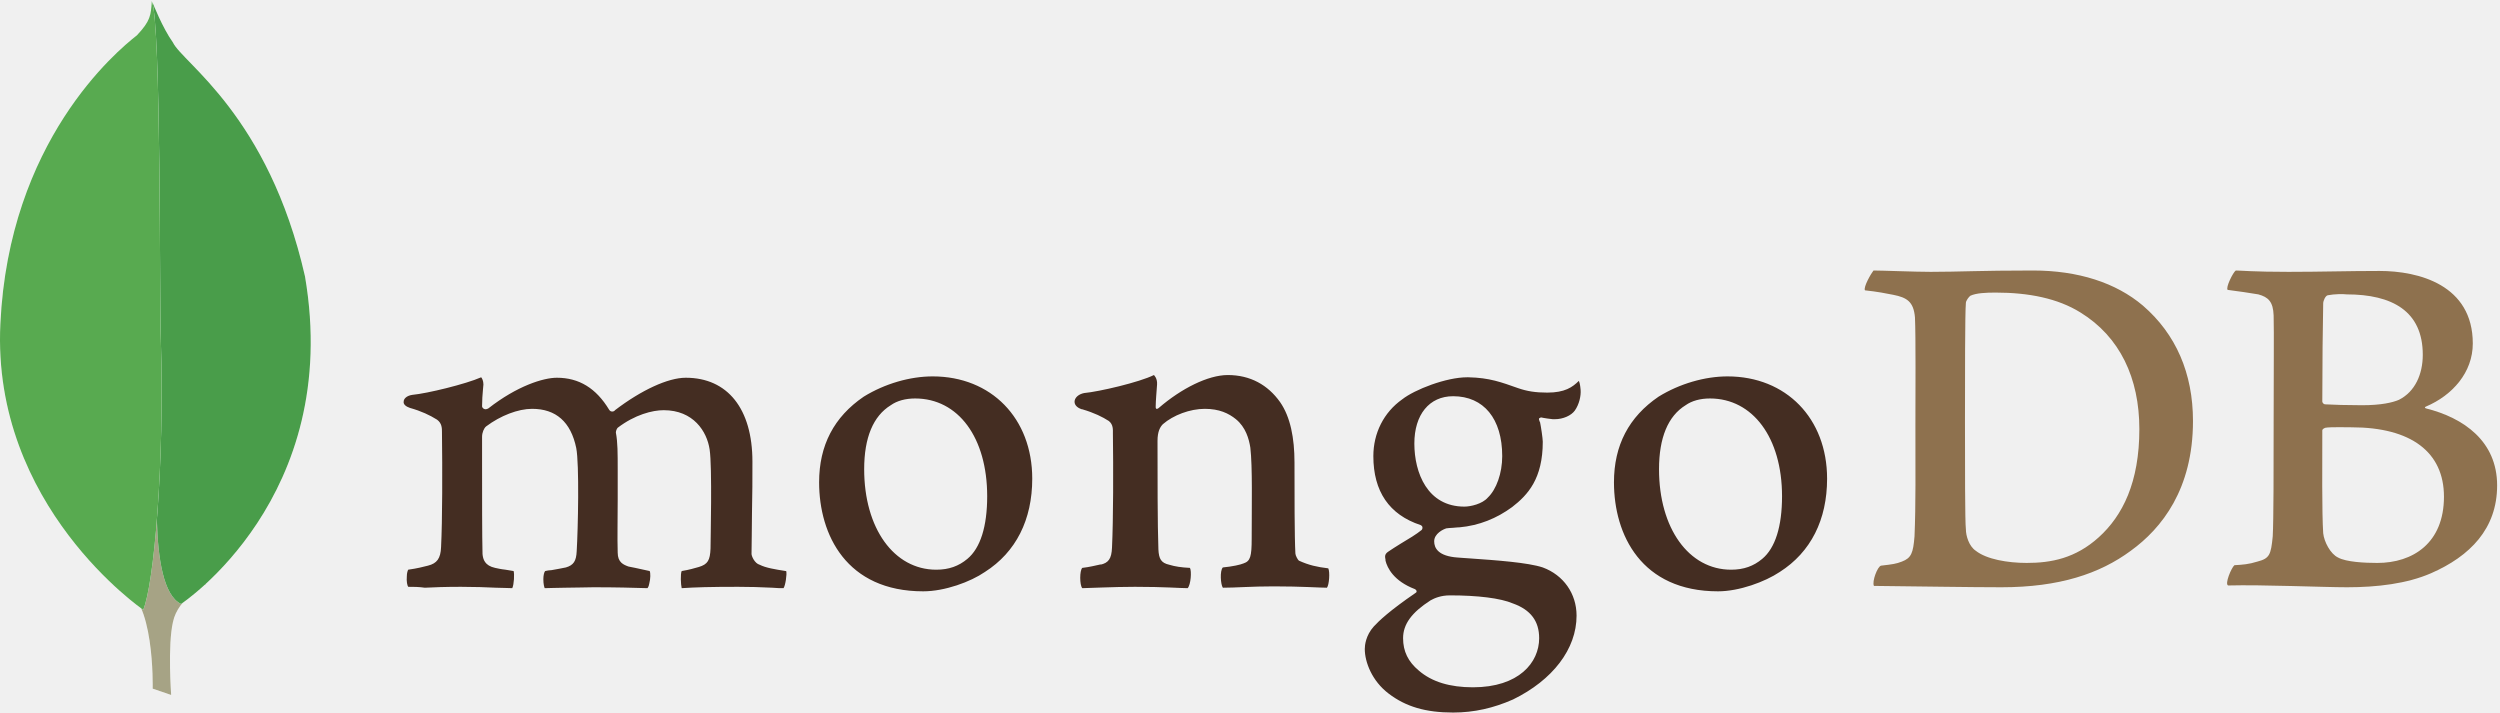
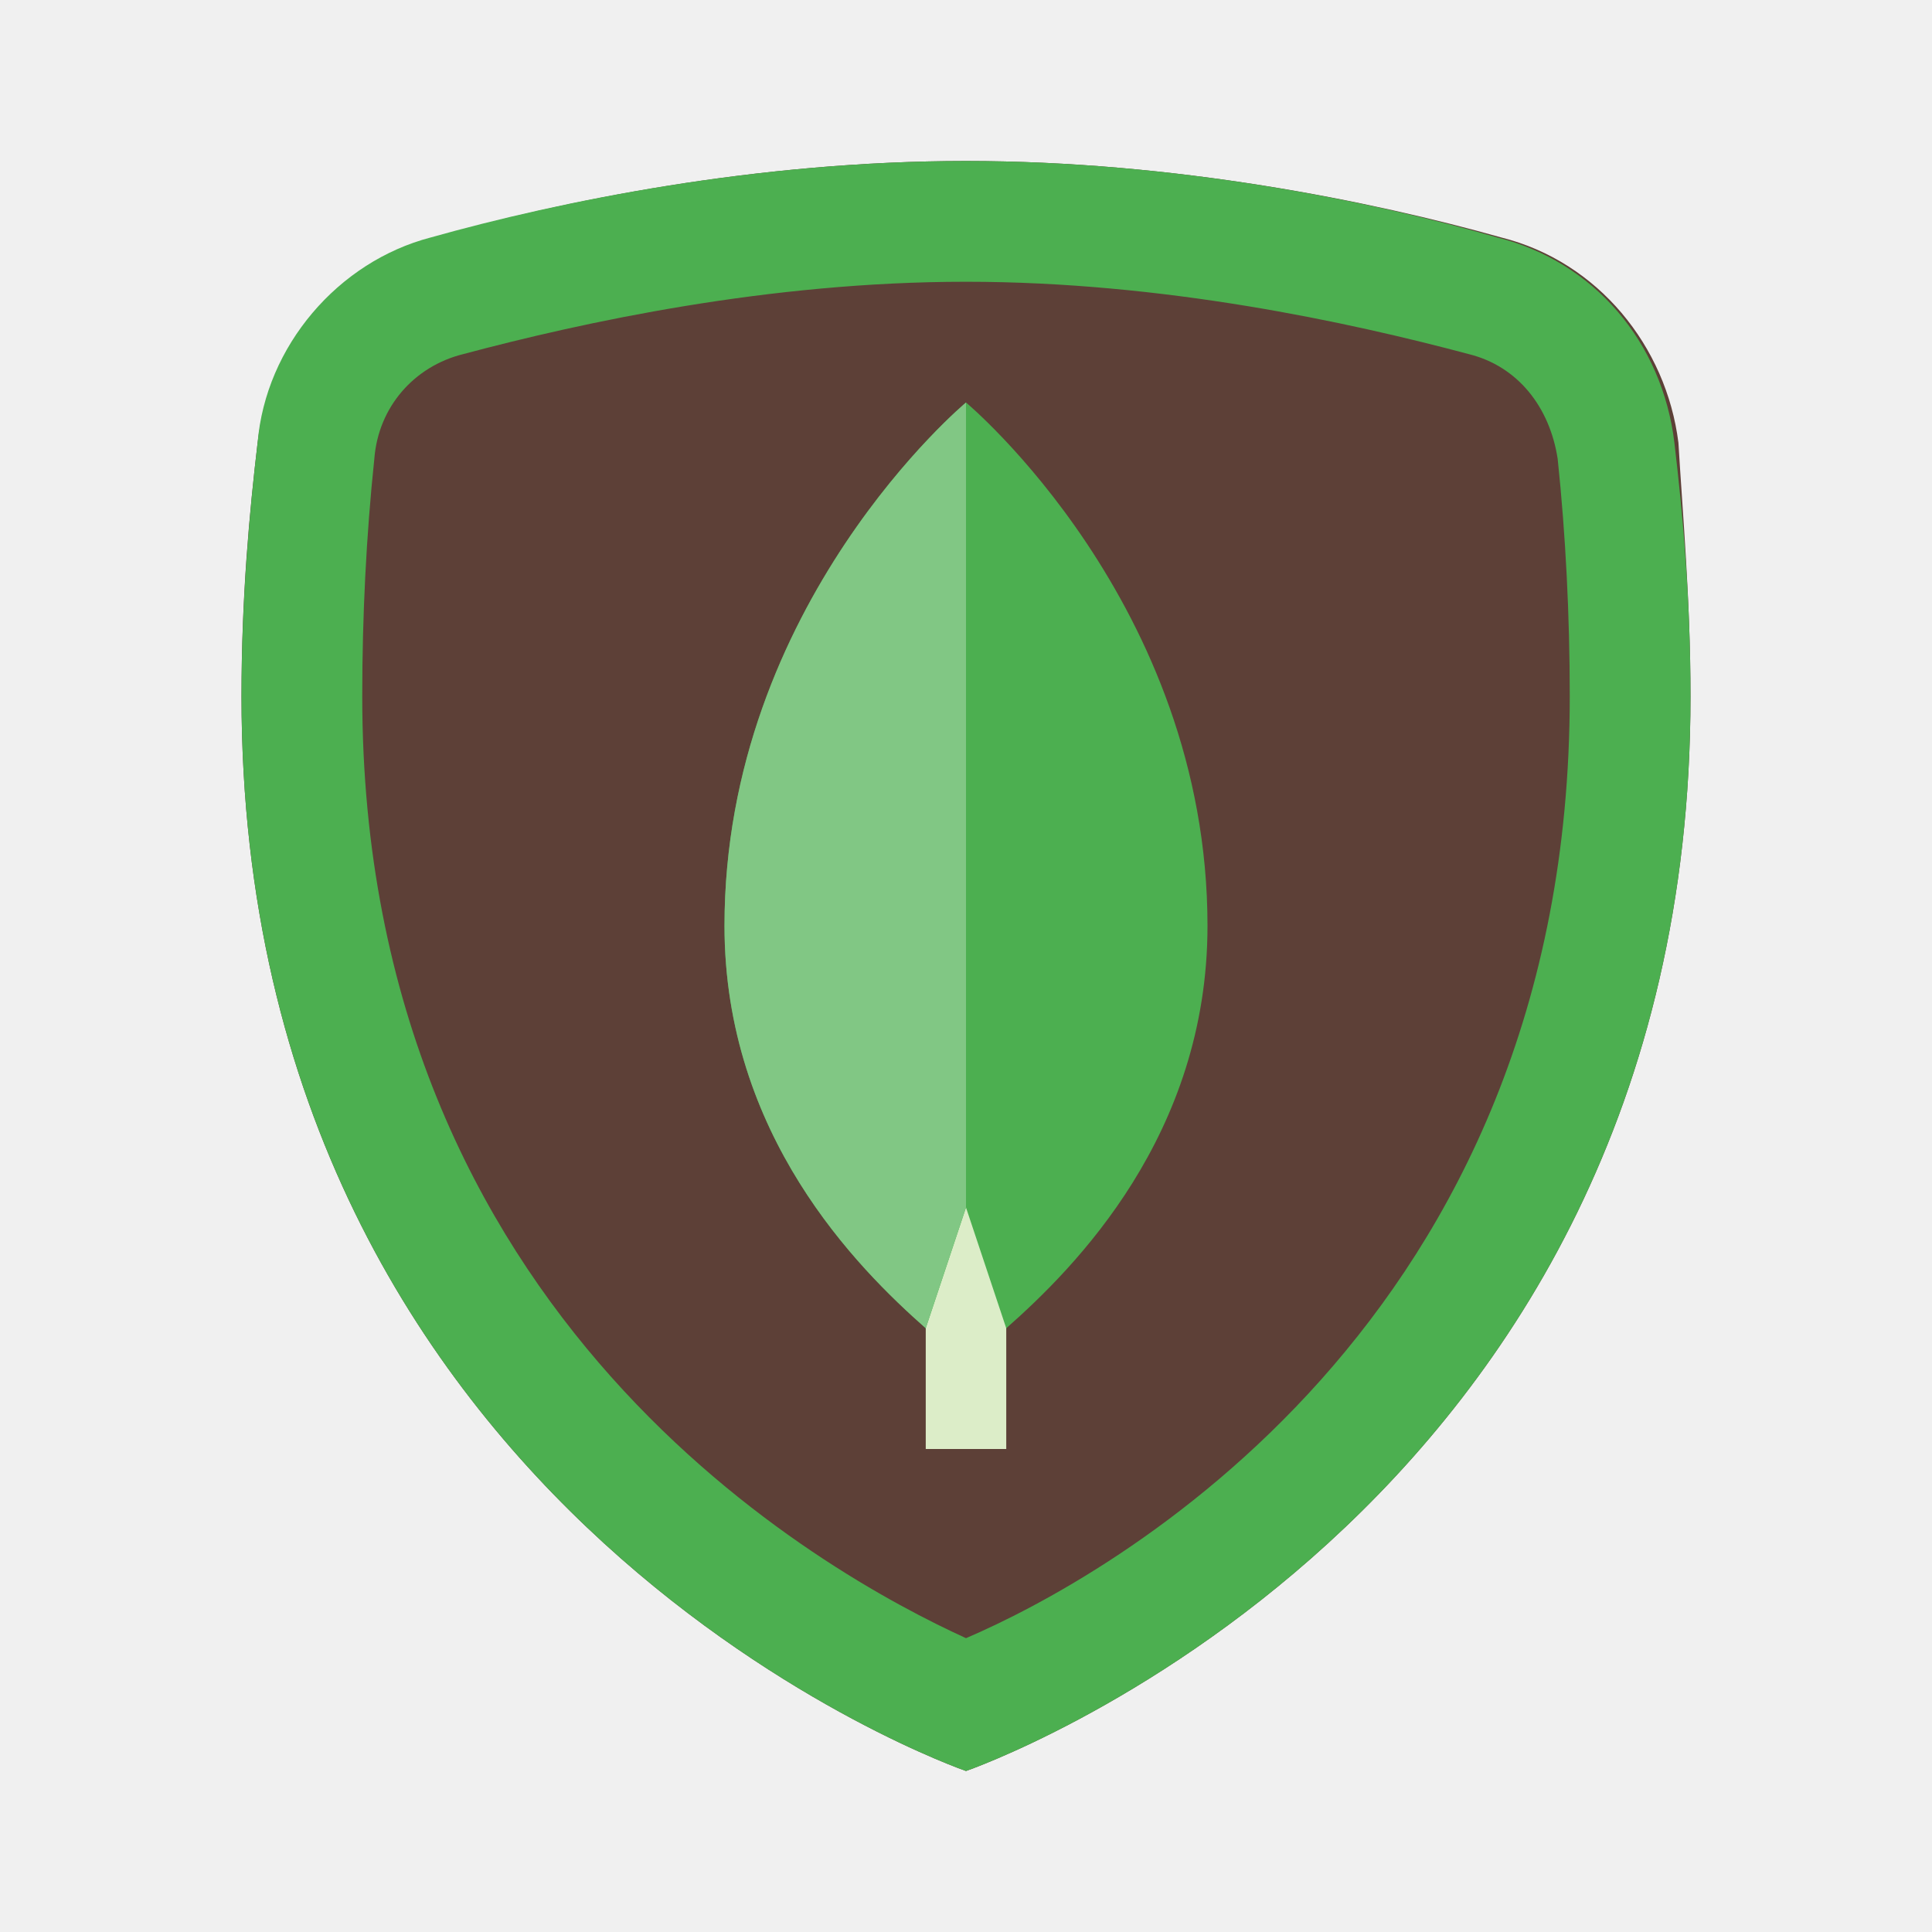
- <svg xmlns="http://www.w3.org/2000/svg" width="2500" height="713" viewBox="0 0 512 146">
-   <g fill="none" fill-rule="evenodd">
-     <path d="M476.713 60.463c-.46.092-.922 1.107-.922 1.66-.092 3.692-.184 13.474-.184 20.118 0 .185.276.554.553.554 1.384.092 4.706.184 7.567.184 3.968 0 6.275-.553 7.568-1.106 3.321-1.662 4.89-5.261 4.89-9.23 0-8.95-6.275-12.365-15.596-12.365-.646-.092-2.49-.092-3.876.185zm23.81 41.25c0-9.136-6.737-14.212-18.918-14.212-.554 0-4.43-.092-5.353.092-.277.093-.645.278-.645.555 0 6.551-.093 16.98.184 21.04.184 1.753 1.477 4.245 3.046 4.983 1.66.923 5.444 1.107 8.028 1.107 7.29 0 13.658-4.06 13.658-13.565zm-42.634-46.325c.922 0 3.69.276 10.796.276 6.737 0 12.089-.184 18.641-.184 8.028 0 19.102 2.86 19.102 14.857 0 5.906-4.153 10.613-9.597 12.92-.276.092-.276.276 0 .368 7.751 1.939 14.581 6.737 14.581 15.78 0 8.86-5.537 14.489-13.566 17.996-4.891 2.122-10.981 2.86-17.164 2.86-4.707 0-17.349-.553-24.362-.368-.738-.278.646-3.6 1.291-4.153 1.662-.093 2.953-.185 4.707-.739 2.492-.645 2.768-1.384 3.137-5.167.185-3.23.185-14.674.185-22.794 0-11.166.093-18.733 0-22.424-.092-2.86-1.107-3.784-3.137-4.338-1.57-.276-4.153-.646-6.276-.922-.462-.462 1.107-3.6 1.662-3.968zm-53.248 57.399c2.216 1.752 6.553 2.49 10.429 2.49 4.983 0 9.966-.921 14.765-5.26 4.891-4.428 8.305-11.257 8.305-22.146 0-10.429-3.968-18.919-12.089-23.901-4.614-2.862-10.52-4.06-17.349-4.06-2.03 0-3.968.092-5.167.645-.278.185-.923 1.015-.923 1.476-.185 1.846-.185 16.057-.185 24.363 0 8.582 0 20.579.185 21.963 0 1.385.645 3.507 2.03 4.43zm-20.948-57.4c1.754 0 8.49.277 11.72.277 5.815 0 9.967-.276 20.948-.276 9.228 0 16.98 2.491 22.517 7.197 6.736 5.814 10.244 13.843 10.244 23.624 0 13.935-6.368 21.964-12.736 26.578-6.366 4.706-14.672 7.474-26.484 7.474-6.275 0-17.072-.184-26.024-.277h-.092c-.461-.83.738-4.06 1.476-4.152 2.4-.277 3.046-.37 4.246-.83 1.937-.739 2.307-1.754 2.584-5.168.276-6.368.184-14.027.184-22.702 0-6.182.092-18.272-.093-22.148-.276-3.229-1.66-4.06-4.429-4.614-1.384-.276-3.23-.646-5.813-.922-.37-.647 1.291-3.507 1.752-4.06z" fill="#8E714E" />
-     <path d="M272.033 116.385c-2.307-.277-3.968-.645-5.998-1.568-.277-.185-.739-1.107-.739-1.477-.184-3.23-.184-12.458-.184-18.64 0-4.984-.83-9.321-2.953-12.366-2.492-3.508-6.09-5.537-10.705-5.537-4.06 0-9.505 2.768-14.027 6.644-.092.092-.83.739-.738-.277 0-1.015.185-3.045.277-4.43.093-1.292-.646-1.937-.646-1.937-2.953 1.476-11.258 3.414-14.304 3.69-2.214.463-2.768 2.585-.46 3.323h.092c2.49.738 4.152 1.569 5.443 2.4.923.738.831 1.753.831 2.584.092 6.92.092 17.533-.184 23.347-.092 2.307-.738 3.137-2.4 3.506l.185-.092c-1.292.277-2.307.553-3.876.738-.554.554-.554 3.507 0 4.153 1.015 0 6.367-.277 10.798-.277 6.09 0 9.228.277 10.796.277.646-.738.831-3.507.462-4.153-1.754-.092-3.046-.276-4.245-.646-1.661-.37-2.123-1.199-2.216-3.137-.183-4.892-.183-15.227-.183-22.24 0-1.938.553-2.861 1.106-3.415 2.123-1.845 5.538-3.137 8.583-3.137 2.953 0 4.89.923 6.367 2.123 2.03 1.66 2.676 4.06 2.953 5.813.461 3.968.277 11.812.277 18.641 0 3.691-.277 4.614-1.66 5.075-.647.277-2.308.647-4.246.83-.646.647-.461 3.508 0 4.154 2.676 0 5.814-.277 10.428-.277 5.721 0 9.413.277 10.89.277.46-.554.645-3.23.276-3.969zm25.562-35.25c-4.89 0-7.936 3.783-7.936 9.688 0 5.999 2.676 12.92 10.243 12.92 1.292 0 3.692-.554 4.798-1.846 1.754-1.66 2.954-4.983 2.954-8.49 0-7.659-3.784-12.273-10.059-12.273zm-.646 40.787c-1.845 0-3.138.554-3.968 1.016-3.876 2.49-5.629 4.89-5.629 7.752 0 2.675 1.015 4.797 3.23 6.643 2.676 2.307 6.367 3.415 11.073 3.415 9.413 0 13.566-5.076 13.566-10.058 0-3.508-1.754-5.815-5.352-7.106-2.584-1.108-7.29-1.662-12.92-1.662zm.646 23.994c-5.629 0-9.69-1.2-13.196-3.876-3.415-2.584-4.891-6.46-4.891-9.136 0-.738.185-2.769 1.846-4.614 1.014-1.108 3.23-3.23 8.49-6.829.184-.092.276-.184.276-.37 0-.184-.185-.369-.369-.46-4.337-1.661-5.629-4.338-5.999-5.814v-.185c-.091-.554-.276-1.107.555-1.661.646-.461 1.569-1.015 2.583-1.66 1.569-.924 3.23-1.939 4.245-2.77.185-.184.185-.368.185-.553 0-.185-.185-.37-.37-.461-6.458-2.123-9.688-6.922-9.688-14.12 0-4.706 2.122-8.951 5.905-11.627 2.584-2.03 9.044-4.522 13.289-4.522h.277c4.337.092 6.736 1.015 10.15 2.215 1.846.646 3.6.922 6 .922 3.598 0 5.167-1.107 6.458-2.398.093.184.278.646.37 1.845.092 1.2-.277 2.953-1.2 4.245-.738 1.015-2.399 1.754-4.06 1.754h-.462c-1.661-.185-2.4-.37-2.4-.37l-.368.185c-.092.185 0 .369.092.646l.093.185c.184.83.553 3.321.553 3.968 0 7.567-3.045 10.888-6.275 13.38-3.138 2.307-6.736 3.783-10.797 4.153-.092 0-.46 0-1.292.092-.461 0-1.107.093-1.2.093h-.092c-.738.184-2.583 1.107-2.583 2.675 0 1.384.83 3.046 4.798 3.323.83.092 1.66.092 2.584.185 5.26.368 11.812.83 14.857 1.845 4.245 1.568 6.921 5.352 6.921 9.874 0 6.83-4.89 13.197-13.011 17.164-3.968 1.754-7.937 2.677-12.274 2.677zm52.6-64.32c-1.937 0-3.691.46-4.983 1.383-3.598 2.215-5.444 6.645-5.444 13.104 0 12.09 6.09 20.58 14.765 20.58 2.584 0 4.614-.739 6.367-2.215 2.676-2.216 4.061-6.645 4.061-12.828 0-11.996-5.999-20.025-14.765-20.025zm1.662 39.496c-15.688 0-21.317-11.535-21.317-22.332 0-7.567 3.045-13.381 9.135-17.534 4.338-2.676 9.506-4.152 14.12-4.152 11.996 0 20.394 8.582 20.394 20.948 0 8.397-3.322 15.041-9.69 19.102-3.045 2.03-8.305 3.968-12.643 3.968h.001zM187.411 81.595c-1.938 0-3.691.461-4.984 1.384-3.598 2.215-5.444 6.645-5.444 13.104 0 12.09 6.09 20.58 14.765 20.58 2.584 0 4.614-.739 6.368-2.215 2.675-2.216 4.06-6.645 4.06-12.828 0-11.996-5.906-20.025-14.765-20.025zm1.661 39.497c-15.688 0-21.317-11.535-21.317-22.332 0-7.567 3.045-13.381 9.135-17.534 4.338-2.676 9.506-4.152 14.12-4.152 11.997 0 20.394 8.582 20.394 20.948 0 8.397-3.322 15.041-9.69 19.102-2.953 2.03-8.213 3.968-12.642 3.968zm-105.478-.923c-.185-.276-.37-1.107-.277-2.122 0-.739.185-1.2.277-1.384 1.938-.278 2.953-.555 4.06-.831 1.846-.462 2.584-1.476 2.676-3.783.278-5.537.278-16.058.185-23.348v-.185c0-.83 0-1.846-1.015-2.584-1.477-.922-3.23-1.752-5.537-2.4-.83-.275-1.384-.737-1.292-1.29 0-.554.554-1.2 1.754-1.385 3.045-.277 10.98-2.214 14.118-3.599.185.184.462.739.462 1.477l-.092 1.014c-.093 1.016-.185 2.216-.185 3.415 0 .369.37.646.738.646.185 0 .37-.092.554-.185 5.906-4.614 11.258-6.275 14.026-6.275 4.523 0 8.03 2.123 10.706 6.552.184.278.369.37.646.37.184 0 .46-.092.553-.277 5.445-4.153 10.89-6.645 14.488-6.645 8.582 0 13.658 6.368 13.658 17.165 0 3.045 0 7.013-.092 10.613 0 3.229-.092 6.182-.092 8.305 0 .46.645 1.937 1.66 2.214 1.292.646 3.046.923 5.353 1.292h.092c.185.646-.184 3.045-.553 3.507-.554 0-1.385 0-2.307-.092a136.208 136.208 0 0 0-7.014-.185c-5.721 0-8.674.092-11.536.277-.183-.738-.276-2.953 0-3.507 1.662-.276 2.492-.554 3.508-.83 1.846-.554 2.307-1.385 2.4-3.784 0-1.753.368-16.703-.186-20.302-.553-3.691-3.322-8.028-9.413-8.028-2.307 0-5.905.923-9.412 3.598-.184.185-.37.646-.37.923v.093c.37 1.937.37 4.153.37 7.567v5.998c0 4.153-.093 8.029 0 10.981 0 2.031 1.2 2.492 2.215 2.862.554.091.922.184 1.384.276.83.185 1.661.37 2.953.646.185.37.185 1.569-.092 2.584-.093.554-.278.83-.37.923-3.137-.092-6.367-.185-11.073-.185-1.384 0-3.784.093-5.814.093-1.662 0-3.23.092-4.152.092-.093-.185-.278-.83-.278-1.846 0-.83.185-1.476.37-1.661.461-.092.83-.184 1.292-.184 1.106-.185 2.03-.37 2.952-.554 1.57-.461 2.123-1.292 2.215-3.322.277-4.614.554-17.81-.092-21.133-1.107-5.352-4.152-8.028-9.044-8.028-2.86 0-6.46 1.384-9.412 3.6-.462.368-.831 1.29-.831 2.121v5.445c0 6.644 0 14.95.092 18.549.093 1.106.461 2.399 2.584 2.86.462.092 1.2.277 2.123.37l1.66.276c.186.554.093 2.769-.276 3.507-.923 0-2.03-.092-3.323-.092-1.937-.093-4.429-.185-7.197-.185-3.23 0-5.537.092-7.383.185-1.292-.185-2.307-.185-3.414-.185z" fill="#442D22" />
-     <path d="M35.053 142.317l-3.783-1.293s.462-19.286-6.46-20.67c-4.613-5.353.74-227.013 17.35-.739 0 0-5.722 2.86-6.737 7.752-1.108 4.799-.37 14.95-.37 14.95z" fill="#FFF" />
-     <path d="M35.053 142.317l-3.783-1.293s.462-19.286-6.46-20.67c-4.613-5.353.74-227.013 17.35-.739 0 0-5.722 2.86-6.737 7.752-1.108 4.799-.37 14.95-.37 14.95z" fill="#A6A385" />
-     <path d="M37.084 123.676s33.13-21.779 25.377-67.09c-7.474-32.943-25.1-43.74-27.038-47.893C33.301 5.74 31.27.573 31.27.573l1.385 91.634c0 .093-2.861 28.054 4.43 31.47" fill="#FFF" />
-     <path d="M37.084 123.676s33.13-21.779 25.377-67.09c-7.474-32.943-25.1-43.74-27.038-47.893C33.301 5.74 31.27.573 31.27.573l1.385 91.634c0 .093-2.861 28.054 4.43 31.47" fill="#499D4A" />
-     <path d="M29.333 124.875S-1.767 103.65.079 66.277C1.832 28.903 23.795 10.539 28.04 7.217c2.769-2.953 2.861-4.061 3.046-7.014 1.938 4.153 1.569 62.106 1.845 68.934.83 26.3-1.476 50.756-3.598 55.738z" fill="#FFF" />
-     <path d="M29.333 124.875S-1.767 103.65.079 66.277C1.832 28.903 23.795 10.539 28.04 7.217c2.769-2.953 2.861-4.061 3.046-7.014 1.938 4.153 1.569 62.106 1.845 68.934.83 26.3-1.476 50.756-3.598 55.738z" fill="#58AA50" />
-   </g>
+ <svg xmlns="http://www.w3.org/2000/svg" viewBox="0 0 48 48" width="480" height="480">
+   <path fill="#5d4037" d="M42,17.3C42,37.8,24,44,24,44S6,37.8,6,17.3c0-2.5,0.2-4.6,0.4-6.3c0.3-2.5,2-4.5,4.4-5.1 C13.9,5,18.8,4,24,4s10.1,1,13.3,1.9c2.4,0.6,4.1,2.7,4.4,5.1C41.8,12.7,42,14.9,42,17.3z" />
+   <path fill="#4caf50" d="M24,7c4.9,0,9.5,1,12.5,1.8c1.2,0.3,2,1.3,2.2,2.6c0.2,1.9,0.3,3.9,0.3,5.9c0,15.6-11.5,21.9-15,23.4 c-3.5-1.6-15-7.9-15-23.4c0-2,0.1-4,0.3-5.9c0.1-1.3,1-2.3,2.2-2.6C14.5,8,19.1,7,24,7 M24,4c-5.2,0-10.1,1-13.3,1.9 C8.4,6.5,6.6,8.6,6.4,11C6.2,12.7,6,14.9,6,17.3C6,37.8,24,44,24,44s18-6.2,18-26.7c0-2.5-0.2-4.6-0.4-6.3c-0.3-2.5-2-4.5-4.4-5.1 C34.1,5,29.2,4,24,4L24,4z" />
+   <path fill="#dcedc8" d="M23 28H25V36H23z" />
+   <path fill="#4caf50" d="M24,10c0,0-6,5-6,13c0,5.2,3.3,8.5,5,10l1-3l1,3c1.7-1.5,5-4.8,5-10C30,15,24,10,24,10z" />
+   <path fill="#81c784" d="M24,10c0,0-6,5-6,13c0,5.2,3.3,8.5,5,10l1-3V10z" />
</svg>
